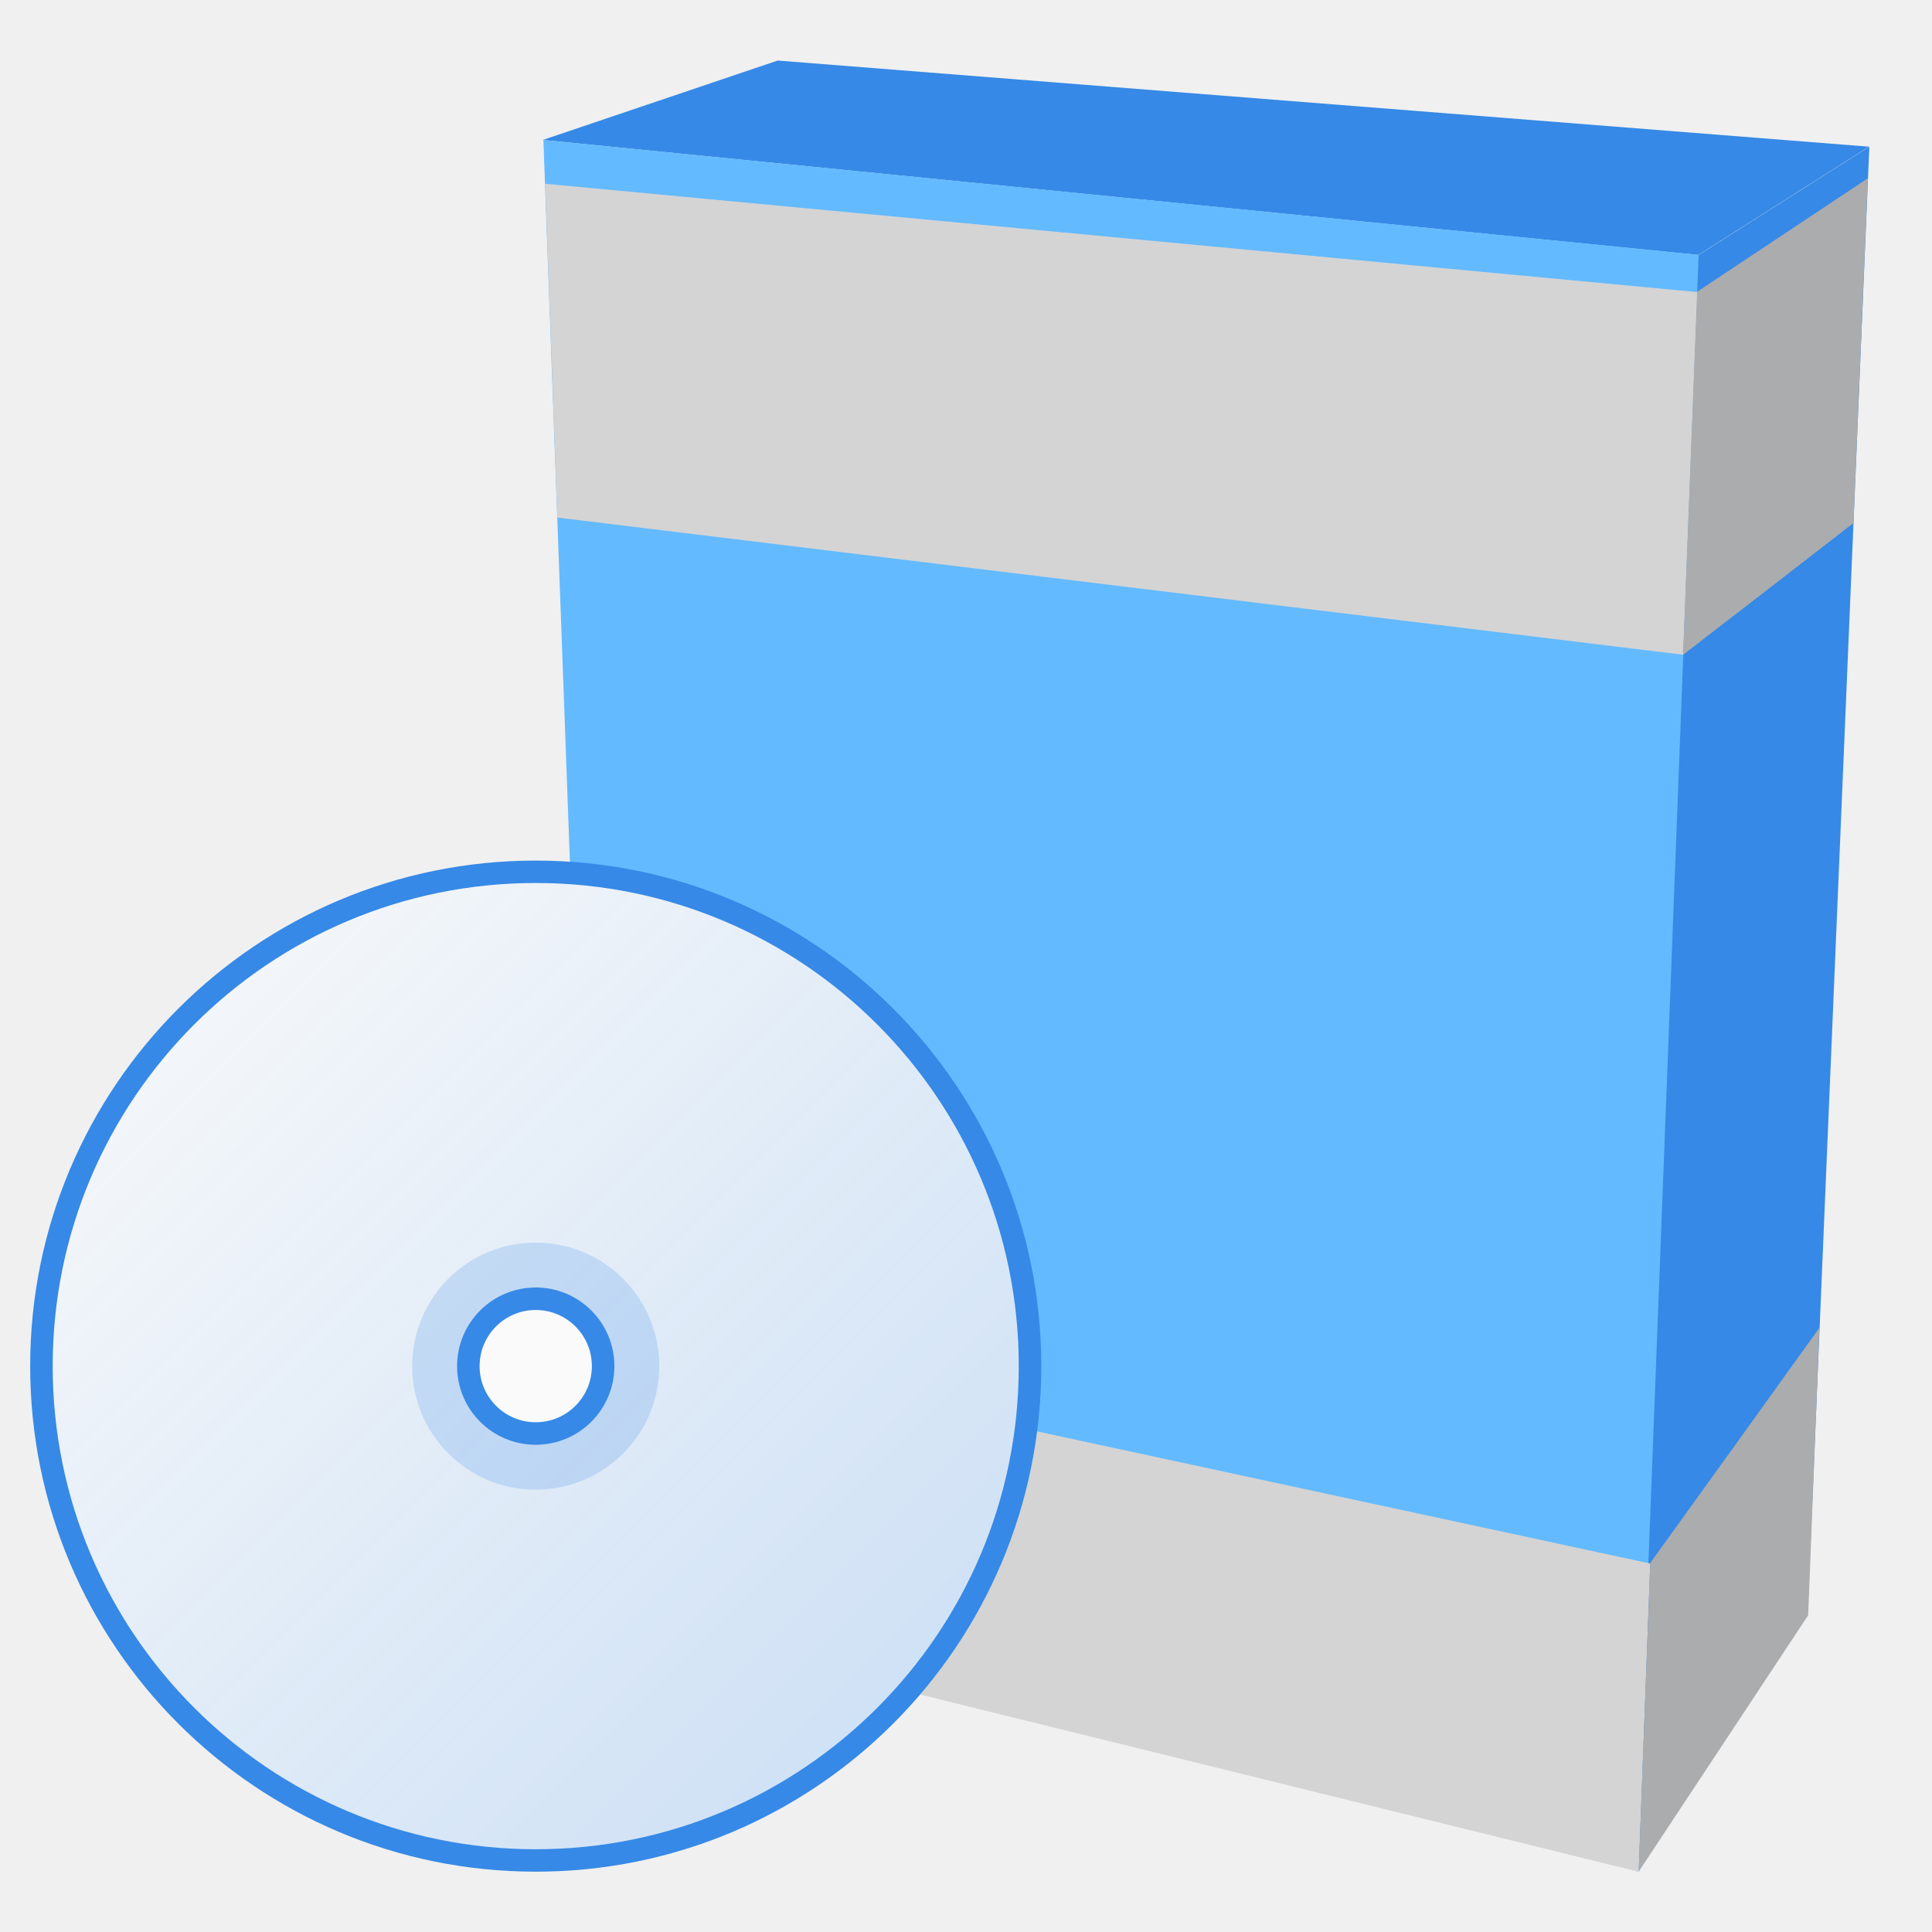
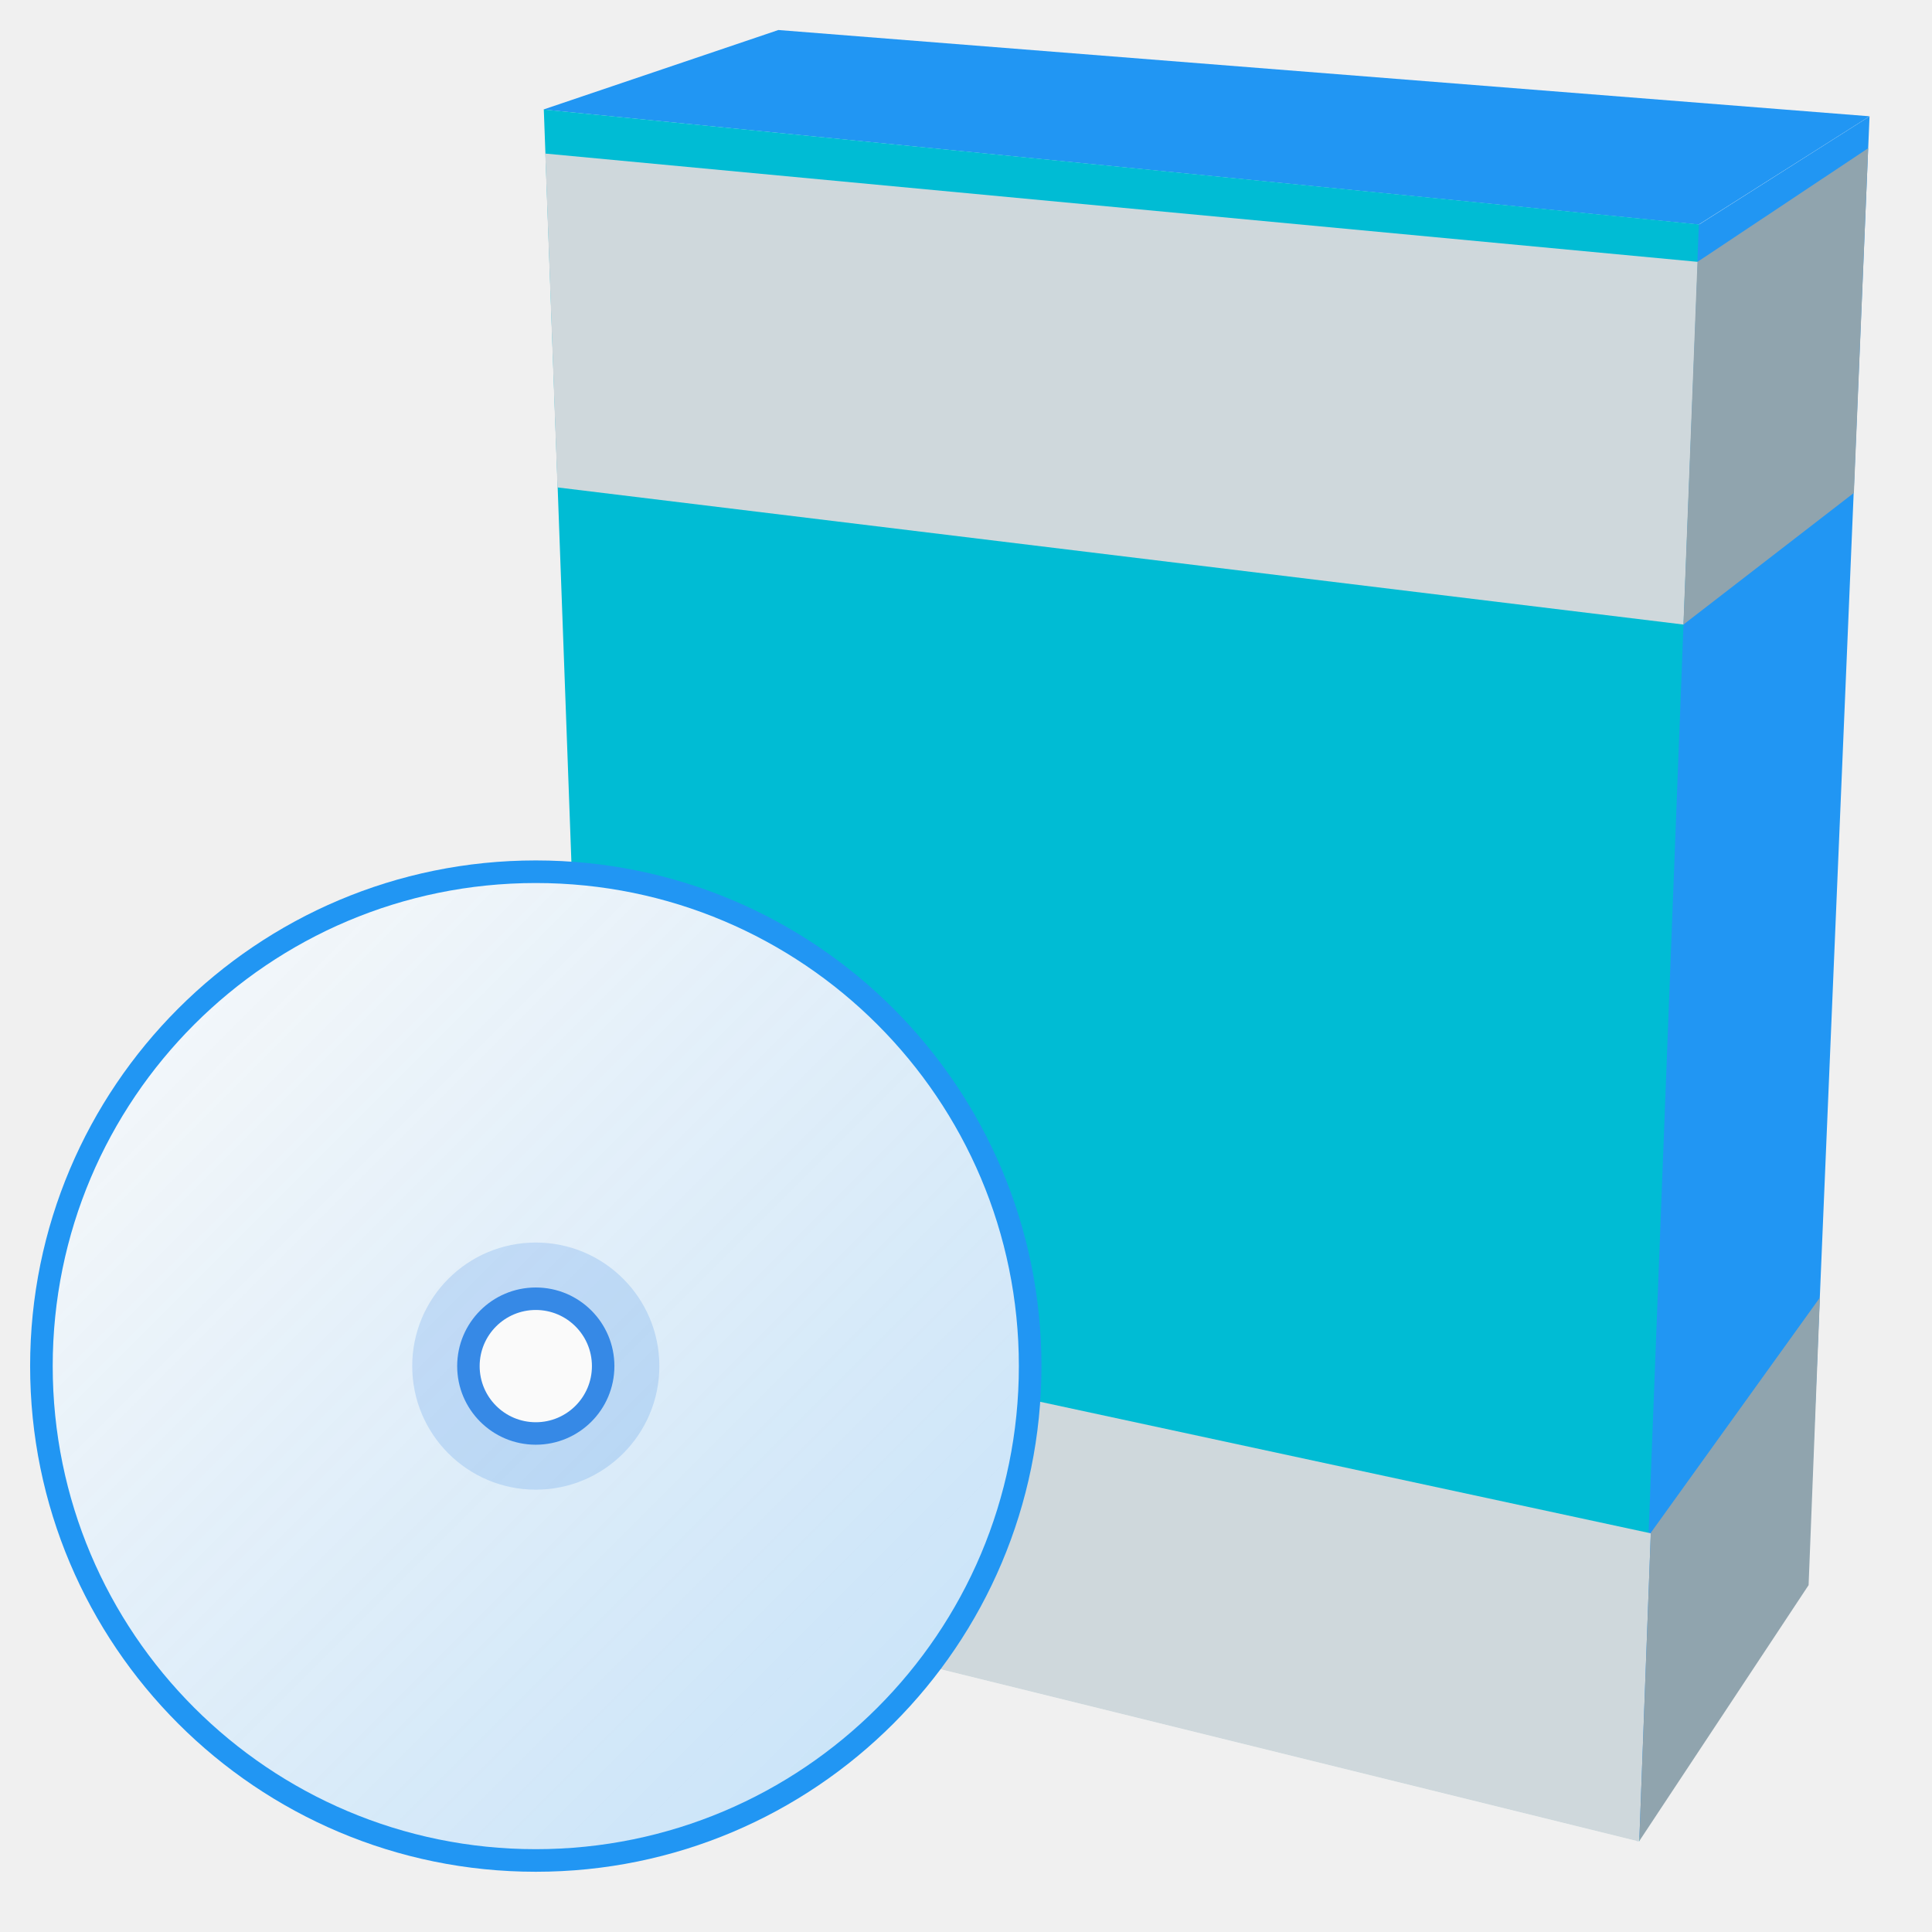
<svg xmlns="http://www.w3.org/2000/svg" xmlns:xlink="http://www.w3.org/1999/xlink" width="24" height="24" viewBox="0 0 6.35 6.35" version="1.1" id="svg8">
  <defs id="defs2">
    <style id="current-color-scheme" type="text/css">
   .ColorScheme-Text { color:#5c616c; } .ColorScheme-Highlight { color:#5294e2; } .ColorScheme-ButtonBackground { color:#d3dae3; }
  </style>
    <style id="current-color-scheme-3" type="text/css">
   .ColorScheme-Text { color:#5c616c; } .ColorScheme-Highlight { color:#5294e2; } .ColorScheme-ButtonBackground { color:#d3dae3; }
  </style>
    <style id="style4492" type="text/css">
    .str0 {stroke:#4D4948;stroke-width:0.012}
    .str1 {stroke:#838281;stroke-width:0.229;stroke-linecap:round}
    .fil2 {fill:none}
    .fil0 {fill:#4D4948}
    .fil1 {fill:white;fill-rule:nonzero}
  </style>
    <style type="text/css" id="style4492-1">
    .str0 {stroke:#4D4948;stroke-width:0.222}
    .str1 {stroke:#00923F;stroke-width:0.887}
    .str2 {stroke:#E77817;stroke-width:0.887;stroke-linecap:round}
    .fil2 {fill:none}
    .fil0 {fill:#4D4948}
    .fil1 {fill:#B6DDC7}
  </style>
    <style type="text/css" id="current-color-scheme-6">
   .ColorScheme-Text { color:#5c616c; } .ColorScheme-Highlight { color:#5294e2; } .ColorScheme-ButtonBackground { color:#d3dae3; }
  </style>
    <style type="text/css" id="current-color-scheme-0">
   .ColorScheme-Text { color:#5c616c; } .ColorScheme-Highlight { color:#5294e2; } .ColorScheme-ButtonBackground { color:#d3dae3; }
  </style>
    <style type="text/css" id="current-color-scheme-3-6">
   .ColorScheme-Text { color:#5c616c; } .ColorScheme-Highlight { color:#5294e2; } .ColorScheme-ButtonBackground { color:#d3dae3; }
  </style>
    <style type="text/css" id="style4492-15">
    .str0 {stroke:#4D4948;stroke-width:0.012}
    .str1 {stroke:#838281;stroke-width:0.229;stroke-linecap:round}
    .fil2 {fill:none}
    .fil0 {fill:#4D4948}
    .fil1 {fill:white;fill-rule:nonzero}
  </style>
    <style id="style4492-1-54" type="text/css">
    .str0 {stroke:#4D4948;stroke-width:0.222}
    .str1 {stroke:#00923F;stroke-width:0.887}
    .str2 {stroke:#E77817;stroke-width:0.887;stroke-linecap:round}
    .fil2 {fill:none}
    .fil0 {fill:#4D4948}
    .fil1 {fill:#B6DDC7}
  </style>
    <style id="current-color-scheme-6-7" type="text/css">
   .ColorScheme-Text { color:#5c616c; } .ColorScheme-Highlight { color:#5294e2; } .ColorScheme-ButtonBackground { color:#d3dae3; }
  </style>
    <style type="text/css" id="current-color-scheme-67">
   .ColorScheme-Text { color:#5c616c; } .ColorScheme-Highlight { color:#5294e2; } .ColorScheme-ButtonBackground { color:#d3dae3; }
  </style>
    <style type="text/css" id="current-color-scheme-3-5">
   .ColorScheme-Text { color:#5c616c; } .ColorScheme-Highlight { color:#5294e2; } .ColorScheme-ButtonBackground { color:#d3dae3; }
  </style>
    <style type="text/css" id="style4492-3">
    .str0 {stroke:#4D4948;stroke-width:0.012}
    .str1 {stroke:#838281;stroke-width:0.229;stroke-linecap:round}
    .fil2 {fill:none}
    .fil0 {fill:#4D4948}
    .fil1 {fill:white;fill-rule:nonzero}
  </style>
    <style id="style4492-1-5" type="text/css">
    .str0 {stroke:#4D4948;stroke-width:0.222}
    .str1 {stroke:#00923F;stroke-width:0.887}
    .str2 {stroke:#E77817;stroke-width:0.887;stroke-linecap:round}
    .fil2 {fill:none}
    .fil0 {fill:#4D4948}
    .fil1 {fill:#B6DDC7}
  </style>
    <style id="current-color-scheme-6-6" type="text/css">
   .ColorScheme-Text { color:#5c616c; } .ColorScheme-Highlight { color:#5294e2; } .ColorScheme-ButtonBackground { color:#d3dae3; }
  </style>
    <linearGradient id="linearGradient5028">
      <stop id="stop5024" offset="0" style="stop-color:#fafafa;stop-opacity:1" />
      <stop id="stop5026" offset="1" style="stop-color:#fafafa;stop-opacity:0.75" />
    </linearGradient>
-     <linearGradient gradientTransform="matrix(0.999979,0,0,1,-38.99196,-3.9062502e-7)" gradientUnits="userSpaceOnUse" y2="295.676" x2="33.436" y1="284.301" x1="22.062" id="linearGradient5030" xlink:href="#linearGradient5028" />
+     <linearGradient gradientTransform="matrix(0.7443111,0,0,0.7443196,-15.95731,76.19565)" gradientUnits="userSpaceOnUse" y2="295.676" x2="33.436" y1="284.301" x1="22.062" id="linearGradient5030" xlink:href="#linearGradient5028" />
  </defs>
-   <g id="layer1" transform="translate(-6.6757201e-7,-290.65)">
-     <g id="layer9" style="display:inline" transform="matrix(0.09921876,0,0,0.09921876,-36.53825,306.8267)" />
-     <g id="layer1-3" style="display:inline" transform="matrix(0.09921876,0,0,0.09921876,-12.62651,245.6087)" />
-     <g id="layer14" style="display:inline" transform="matrix(0.09921876,0,0,0.09921876,-36.53825,306.8267)" />
-     <g id="layer15" style="display:inline" transform="matrix(0.09921876,0,0,0.09921876,-36.53825,306.8267)" />
-     <g id="g71291" style="display:inline" transform="matrix(0.09921876,0,0,0.09921876,-36.53825,306.8267)" />
-     <g id="layer2" style="display:inline" transform="matrix(0.09921876,0,0,0.09921876,-12.62651,260.4915)" />
-     <g id="layer12" style="display:inline" transform="matrix(0.09921876,0,0,0.09921876,-36.53825,306.8267)" />
-     <g id="layer9-6" style="display:inline" transform="matrix(0.09921876,0,0,0.09921876,-23.01779,306.2154)" />
-     <g id="layer1-7" style="display:inline" transform="matrix(0.09921876,0,0,0.09921876,0.8939461,244.9975)" />
-     <g id="layer14-5" style="display:inline" transform="matrix(0.09921876,0,0,0.09921876,-23.01779,306.2154)" />
-     <g id="layer15-3" style="display:inline" transform="matrix(0.09921876,0,0,0.09921876,-23.01779,306.2154)" />
-     <g id="g71291-5" style="display:inline" transform="matrix(0.09921876,0,0,0.09921876,-23.01779,306.2154)" />
-     <g id="layer2-6" style="display:inline" transform="matrix(0.09921876,0,0,0.09921876,0.8939461,259.8803)" />
-     <g id="layer12-2" style="display:inline" transform="matrix(0.09921876,0,0,0.09921876,-23.01779,306.2154)" />
-     <g transform="matrix(0.09921876,0,0,0.09921876,-41.43092,299.3203)" style="display:inline" id="layer9-61" />
-     <g transform="matrix(0.09921876,0,0,0.09921876,-17.51918,238.1023)" style="display:inline" id="layer1-8" />
-     <g transform="matrix(0.09921876,0,0,0.09921876,-41.43092,299.3203)" style="display:inline" id="layer14-7" />
-     <g transform="matrix(0.09921876,0,0,0.09921876,-41.43092,299.3203)" style="display:inline" id="layer15-9" />
-     <g transform="matrix(0.09921876,0,0,0.09921876,-41.43092,299.3203)" style="display:inline" id="g71291-2" />
-     <g transform="matrix(0.09921876,0,0,0.09921876,-17.51918,252.9851)" style="display:inline" id="layer2-0" />
-     <g transform="matrix(0.09921876,0,0,0.09921876,-41.43092,299.3203)" style="display:inline" id="layer12-23" />
+   <g id="layer1" transform="translate(0,-290.65)">
+     <g id="layer9" style="display:inline" transform="matrix(0.09921877,0,0,0.09921877,-36.53825,306.8267)" />
+     <g id="layer1-3" style="display:inline" transform="matrix(0.09921877,0,0,0.09921877,-12.62651,245.6087)" />
+     <g id="layer14" style="display:inline" transform="matrix(0.09921877,0,0,0.09921877,-36.53825,306.8267)" />
+     <g id="layer15" style="display:inline" transform="matrix(0.09921877,0,0,0.09921877,-36.53825,306.8267)" />
+     <g id="g71291" style="display:inline" transform="matrix(0.09921877,0,0,0.09921877,-36.53825,306.8267)" />
+     <g id="layer2" style="display:inline" transform="matrix(0.09921877,0,0,0.09921877,-12.62651,260.4915)" />
+     <g id="layer12" style="display:inline" transform="matrix(0.09921877,0,0,0.09921877,-36.53825,306.8267)" />
+     <g id="layer9-6" style="display:inline" transform="matrix(0.09921877,0,0,0.09921877,-23.0178,306.2154)" />
+     <g id="layer1-7" style="display:inline" transform="matrix(0.09921877,0,0,0.09921877,0.8939459,244.9974)" />
+     <g id="layer14-5" style="display:inline" transform="matrix(0.09921877,0,0,0.09921877,-23.0178,306.2154)" />
+     <g id="layer15-3" style="display:inline" transform="matrix(0.09921877,0,0,0.09921877,-23.0178,306.2154)" />
+     <g id="g71291-5" style="display:inline" transform="matrix(0.09921877,0,0,0.09921877,-23.0178,306.2154)" />
+     <g id="layer2-6" style="display:inline" transform="matrix(0.09921877,0,0,0.09921877,0.8939459,259.8803)" />
+     <g id="layer12-2" style="display:inline" transform="matrix(0.09921877,0,0,0.09921877,-23.0178,306.2154)" />
+     <g transform="matrix(0.09921877,0,0,0.09921877,-41.43092,299.3203)" style="display:inline" id="layer9-61" />
+     <g transform="matrix(0.09921877,0,0,0.09921877,-17.51918,238.1023)" style="display:inline" id="layer1-8" />
+     <g transform="matrix(0.09921877,0,0,0.09921877,-41.43092,299.3203)" style="display:inline" id="layer14-7" />
+     <g transform="matrix(0.09921877,0,0,0.09921877,-41.43092,299.3203)" style="display:inline" id="layer15-9" />
+     <g transform="matrix(0.09921877,0,0,0.09921877,-41.43092,299.3203)" style="display:inline" id="g71291-2" />
+     <g transform="matrix(0.09921877,0,0,0.09921877,-17.51918,252.9851)" style="display:inline" id="layer2-0" />
+     <g transform="matrix(0.09921877,0,0,0.09921877,-41.43092,299.3203)" style="display:inline" id="layer12-23" />
    <g id="layer9-4" style="display:inline" transform="matrix(0.3139034,0,0,0.3139034,-105.1029,340.0203)" />
    <g id="layer1-3-9" style="display:inline" transform="matrix(0.3139034,0,0,0.3139034,-29.45215,146.3419)" />
    <g id="layer14-2" style="display:inline" transform="matrix(0.3139034,0,0,0.3139034,-105.1029,340.0203)" />
    <g id="layer15-0" style="display:inline" transform="matrix(0.3139034,0,0,0.3139034,-105.1029,340.0203)" />
    <g id="g71291-6" style="display:inline" transform="matrix(0.3139034,0,0,0.3139034,-105.1029,340.0203)" />
    <g id="layer2-8" style="display:inline" transform="matrix(0.3139034,0,0,0.3139034,-29.45215,193.4274)" />
    <g id="layer12-9" style="display:inline" transform="matrix(0.3139034,0,0,0.3139034,-105.1029,340.0203)" />
-     <g id="layer9-6-26" style="display:inline" transform="matrix(0.3139034,0,0,0.3139034,-62.32759,338.0865)" />
+     <g id="layer9-6-26" style="display:inline" transform="matrix(0.3139034,0,0,0.3139034,-62.3276,338.0865)" />
    <g id="layer1-7-6" style="display:inline" transform="matrix(0.3139034,0,0,0.3139034,13.32318,144.4081)" />
-     <g id="layer14-5-4" style="display:inline" transform="matrix(0.3139034,0,0,0.3139034,-62.32759,338.0865)" />
-     <g id="layer15-3-9" style="display:inline" transform="matrix(0.3139034,0,0,0.3139034,-62.32759,338.0865)" />
-     <g id="g71291-5-5" style="display:inline" transform="matrix(0.3139034,0,0,0.3139034,-62.32759,338.0865)" />
+     <g id="layer14-5-4" style="display:inline" transform="matrix(0.3139034,0,0,0.3139034,-62.3276,338.0865)" />
+     <g id="layer15-3-9" style="display:inline" transform="matrix(0.3139034,0,0,0.3139034,-62.3276,338.0865)" />
+     <g id="g71291-5-5" style="display:inline" transform="matrix(0.3139034,0,0,0.3139034,-62.3276,338.0865)" />
    <g id="layer2-6-0" style="display:inline" transform="matrix(0.3139034,0,0,0.3139034,13.32318,191.4936)" />
-     <g id="layer12-2-4" style="display:inline" transform="matrix(0.3139034,0,0,0.3139034,-62.32759,338.0865)" />
+     <g id="layer12-2-4" style="display:inline" transform="matrix(0.3139034,0,0,0.3139034,-62.3276,338.0865)" />
    <g transform="matrix(0.3139034,0,0,0.3139034,-120.5821,316.2719)" style="display:inline" id="layer9-61-87" />
    <g transform="matrix(0.3139034,0,0,0.3139034,-44.93135,122.5935)" style="display:inline" id="layer1-8-1" />
    <g transform="matrix(0.3139034,0,0,0.3139034,-120.5821,316.2719)" style="display:inline" id="layer14-7-72" />
    <g transform="matrix(0.3139034,0,0,0.3139034,-120.5821,316.2719)" style="display:inline" id="layer15-9-7" />
    <g transform="matrix(0.3139034,0,0,0.3139034,-120.5821,316.2719)" style="display:inline" id="g71291-2-2" />
    <g transform="matrix(0.3139034,0,0,0.3139034,-44.93135,169.679)" style="display:inline" id="layer2-0-2" />
    <g transform="matrix(0.3139034,0,0,0.3139034,-120.5821,316.2719)" style="display:inline" id="layer12-23-6" />
-     <g id="layer9-2" style="display:inline" transform="matrix(0.3139034,0,0,0.3139034,-32.41474,303.6762)" />
-     <g id="layer1-6" style="display:inline" transform="matrix(0.3139034,0,0,0.3139034,43.23603,109.9979)" />
-     <g id="layer14-1" style="display:inline" transform="matrix(0.3139034,0,0,0.3139034,-32.41474,303.6762)" />
-     <g id="layer15-8" style="display:inline" transform="matrix(0.3139034,0,0,0.3139034,-32.41474,303.6762)" />
-     <g id="g71291-7" style="display:inline" transform="matrix(0.3139034,0,0,0.3139034,-32.41474,303.6762)" />
+     <g id="layer9-2" style="display:inline" transform="matrix(0.3139034,0,0,0.3139034,-32.41475,303.6762)" />
+     <g id="layer1-6" style="display:inline" transform="matrix(0.3139034,0,0,0.3139034,43.23603,109.9978)" />
+     <g id="layer14-1" style="display:inline" transform="matrix(0.3139034,0,0,0.3139034,-32.41475,303.6762)" />
+     <g id="layer15-8" style="display:inline" transform="matrix(0.3139034,0,0,0.3139034,-32.41475,303.6762)" />
+     <g id="g71291-7" style="display:inline" transform="matrix(0.3139034,0,0,0.3139034,-32.41475,303.6762)" />
    <g id="layer2-9" style="display:inline" transform="matrix(0.3139034,0,0,0.3139034,43.23603,157.0834)" />
-     <g id="layer12-20" style="display:inline" transform="matrix(0.3139034,0,0,0.3139034,-32.41474,303.6762)" />
+     <g id="layer12-20" style="display:inline" transform="matrix(0.3139034,0,0,0.3139034,-32.41475,303.6762)" />
    <g id="layer9-6-2" style="display:inline" transform="matrix(0.3139034,0,0,0.3139034,10.36059,301.7424)" />
-     <g id="layer1-7-3" style="display:inline" transform="matrix(0.3139034,0,0,0.3139034,86.01136,108.064)" />
+     <g id="layer1-7-3" style="display:inline" transform="matrix(0.3139034,0,0,0.3139034,86.01137,108.064)" />
    <g id="layer14-5-7" style="display:inline" transform="matrix(0.3139034,0,0,0.3139034,10.36059,301.7424)" />
    <g id="layer15-3-5" style="display:inline" transform="matrix(0.3139034,0,0,0.3139034,10.36059,301.7424)" />
    <g id="g71291-5-9" style="display:inline" transform="matrix(0.3139034,0,0,0.3139034,10.36059,301.7424)" />
-     <g id="layer2-6-2" style="display:inline" transform="matrix(0.3139034,0,0,0.3139034,86.01136,155.1495)" />
+     <g id="layer2-6-2" style="display:inline" transform="matrix(0.3139034,0,0,0.3139034,86.01137,155.1495)" />
    <g id="layer12-2-2" style="display:inline" transform="matrix(0.3139034,0,0,0.3139034,10.36059,301.7424)" />
    <g transform="matrix(0.3139034,0,0,0.3139034,-47.89394,279.9278)" style="display:inline" id="layer9-61-8" />
-     <g transform="matrix(0.3139034,0,0,0.3139034,27.75683,86.24942)" style="display:inline" id="layer1-8-9" />
+     <g transform="matrix(0.3139034,0,0,0.3139034,27.75684,86.24941)" style="display:inline" id="layer1-8-9" />
    <g transform="matrix(0.3139034,0,0,0.3139034,-47.89394,279.9278)" style="display:inline" id="layer14-7-7" />
    <g transform="matrix(0.3139034,0,0,0.3139034,-47.89394,279.9278)" style="display:inline" id="layer15-9-3" />
    <g transform="matrix(0.3139034,0,0,0.3139034,-47.89394,279.9278)" style="display:inline" id="g71291-2-6" />
-     <g transform="matrix(0.3139034,0,0,0.3139034,27.75683,133.3349)" style="display:inline" id="layer2-0-1" />
+     <g transform="matrix(0.3139034,0,0,0.3139034,27.75684,133.3349)" style="display:inline" id="layer2-0-1" />
    <g transform="matrix(0.3139034,0,0,0.3139034,-47.89394,279.9278)" style="display:inline" id="layer12-23-2" />
-     <path d="m 6.143,291.132 -0.561,0.356 -3.798,-0.378 0.772,-0.261 3.586,0.283 z" style="fill:#3689e6;fill-rule:evenodd;stroke-width:0.024" id="path4127" />
-     <path d="m 1.964,295.956 3.424,0.845 0.2,-5.313 -3.802,-0.378 0.178,4.847 z" style="fill:#64baff;fill-rule:evenodd;stroke-width:0.024" id="path4129" />
-     <path style="fill:#3689e6;fill-rule:evenodd;stroke-width:0.024" d="m 5.379,296.802 c 0.188,-0.289 0.375,-0.578 0.563,-0.868 0.067,-1.601 0.135,-3.201 0.202,-4.802 -0.187,0.119 -0.374,0.237 -0.561,0.356 -0.068,1.771 -0.136,3.543 -0.204,5.314 z" id="path4131" />
-     <path d="m 1.93,295.037 0.034,0.921 3.422,0.844 0.038,-1.013 -3.494,-0.753 z" style="fill:#d4d4d4;fill-rule:evenodd;stroke-width:0.024" id="path11944" />
-     <path style="fill:#abacae;fill-rule:evenodd;stroke-width:0.024" d="m 5.387,296.8 c 0.185,-0.28 0.371,-0.561 0.556,-0.841 0.012,-0.315 0.025,-0.63 0.037,-0.945 -0.185,0.258 -0.37,0.515 -0.556,0.773 -0.013,0.338 -0.025,0.675 -0.038,1.013 z" id="path13913" />
-     <path d="m 1.792,291.254 0.04,1.097 3.7,0.451 0.047,-1.192 -3.787,-0.356 z" style="fill:#d4d4d4;fill-rule:evenodd;stroke-width:0.024" id="path9999" />
-     <path style="fill:#abacae;fill-rule:evenodd;stroke-width:0.024" d="m 5.532,292.802 c 0.187,-0.144 0.373,-0.288 0.56,-0.433 0.016,-0.378 0.031,-0.755 0.047,-1.133 -0.187,0.124 -0.374,0.249 -0.561,0.373 -0.015,0.397 -0.031,0.795 -0.046,1.192 z" id="path13915" />
-     <g id="g5142" transform="matrix(0.2791226,0,0,0.2791199,4.899546,214.1984)">
-       <ellipse ry="5.953" rx="5.953" cy="289.989" cx="-11.245" id="path4969" style="opacity:1;fill:#3689e6;fill-opacity:1;stroke:none;stroke-width:0.339;stroke-opacity:1" />
-       <ellipse ry="5.689" rx="5.688" cy="289.989" cx="-11.245" id="path4969-2" style="opacity:1;fill:url(#linearGradient5030);fill-opacity:1;stroke:none;stroke-width:0.324;stroke-opacity:1" />
-       <ellipse ry="1.455" rx="1.455" cy="289.989" cx="-11.245" id="path4969-2-7-0-9" style="opacity:0.2;fill:#3689e6;fill-opacity:1;stroke:none;stroke-width:0.083;stroke-opacity:1" />
-       <ellipse ry="0.926" rx="0.926" cy="289.989" cx="-11.245" id="path4969-2-7" style="opacity:1;fill:#3689e6;fill-opacity:1;stroke:none;stroke-width:0.053;stroke-opacity:1" />
-       <ellipse ry="0.661" rx="0.661" cy="289.989" cx="-11.245" id="path4969-2-7-0" style="opacity:1;fill:#fafafa;fill-opacity:1;stroke:none;stroke-width:0.038;stroke-opacity:1" />
+     <g id="g4710" transform="matrix(0.3749842,0,0,0.3750001,0.00129817,185.5255)">
+       <g id="g4655">
+         <path d="m 16.382,281.352 -1.496,0.948 -10.127,-1.008 2.06,-0.697 9.563,0.756 z" style="fill:#2196f3;fill-rule:evenodd;stroke-width:0.064" id="path4127" />
+         <path d="m 5.237,294.216 9.13,2.252 0.534,-14.168 -10.138,-1.008 0.474,12.924 z" style="fill:#00bcd4;fill-rule:evenodd;stroke-width:0.064" id="path4129" />
+         <path style="fill:#2196f3;fill-rule:evenodd;stroke-width:0.064" d="m 14.343,296.471 1.501,-2.314 0.539,-12.805 -1.496,0.949 z" id="path4131" />
+       </g>
+       <path id="path11944" style="fill:#cfd8dc;fill-rule:evenodd;stroke-width:0.064" d="m 5.148,291.764 0.091,2.457 9.126,2.251 0.101,-2.701 -9.318,-2.007 z" />
+       <path id="path13913" d="m 14.365,296.468 c 0.495,-0.748 0.989,-1.495 1.484,-2.243 0.033,-0.84 0.066,-1.68 0.099,-2.52 -0.494,0.687 -0.988,1.374 -1.482,2.061 -0.034,0.9 -0.067,1.801 -0.101,2.701 z" style="fill:#90a4ae;fill-rule:evenodd;stroke-width:0.064" />
+       <path id="path9999" style="fill:#cfd8dc;fill-rule:evenodd;stroke-width:0.064" d="m 4.776,281.678 0.107,2.926 9.87,1.202 0.125,-3.179 -10.101,-0.949 z" />
+       <path id="path13915" d="m 14.752,285.806 c 0.498,-0.385 0.996,-0.769 1.494,-1.154 0.042,-1.007 0.083,-2.014 0.125,-3.021 -0.499,0.332 -0.997,0.664 -1.496,0.996 -0.041,1.059 -0.082,2.119 -0.123,3.179 z" style="fill:#90a4ae;fill-rule:evenodd;stroke-width:0.064" />
+     </g>
+     <ellipse style="opacity:1;fill:#2196f3;fill-opacity:1;stroke:none;stroke-width:0.095;stroke-opacity:1" id="path4969" cx="1.761" cy="295.14" rx="1.662" ry="1.662" />
+     <g id="g4700" transform="matrix(0.3750001,0,0,0.3750001,0,185.625)">
+       <ellipse ry="4.234" rx="4.234" cy="292.04" cx="4.696" id="path4969-2" style="opacity:1;fill:url(#linearGradient5030);fill-opacity:1;stroke:none;stroke-width:0.241;stroke-opacity:1" />
+       <ellipse ry="1.083" rx="1.083" cy="292.04" cx="4.696" id="path4969-2-7-0-9" style="opacity:0.2;fill:#3689e6;fill-opacity:1;stroke:none;stroke-width:0.062;stroke-opacity:1" />
+       <ellipse ry="0.689" rx="0.689" cy="292.04" cx="4.696" id="path4969-2-7" style="opacity:1;fill:#3689e6;fill-opacity:1;stroke:none;stroke-width:0.039;stroke-opacity:1" />
+       <ellipse ry="0.492" rx="0.492" cy="292.04" cx="4.696" id="path4969-2-7-0" style="opacity:1;fill:#fafafa;fill-opacity:1;stroke:none;stroke-width:0.028;stroke-opacity:1" />
    </g>
  </g>
</svg>
